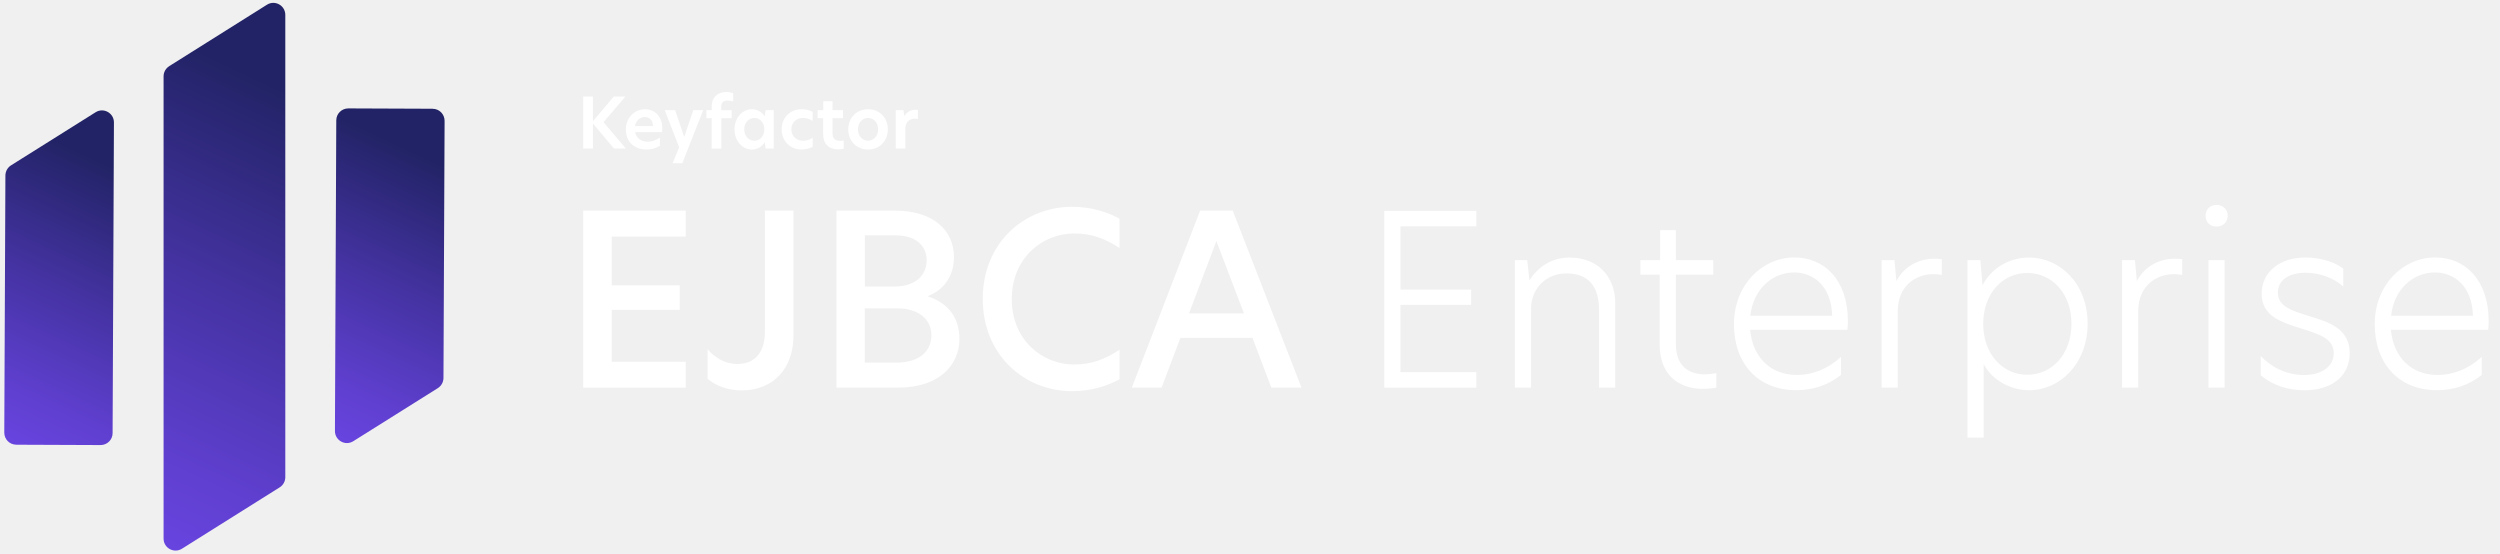
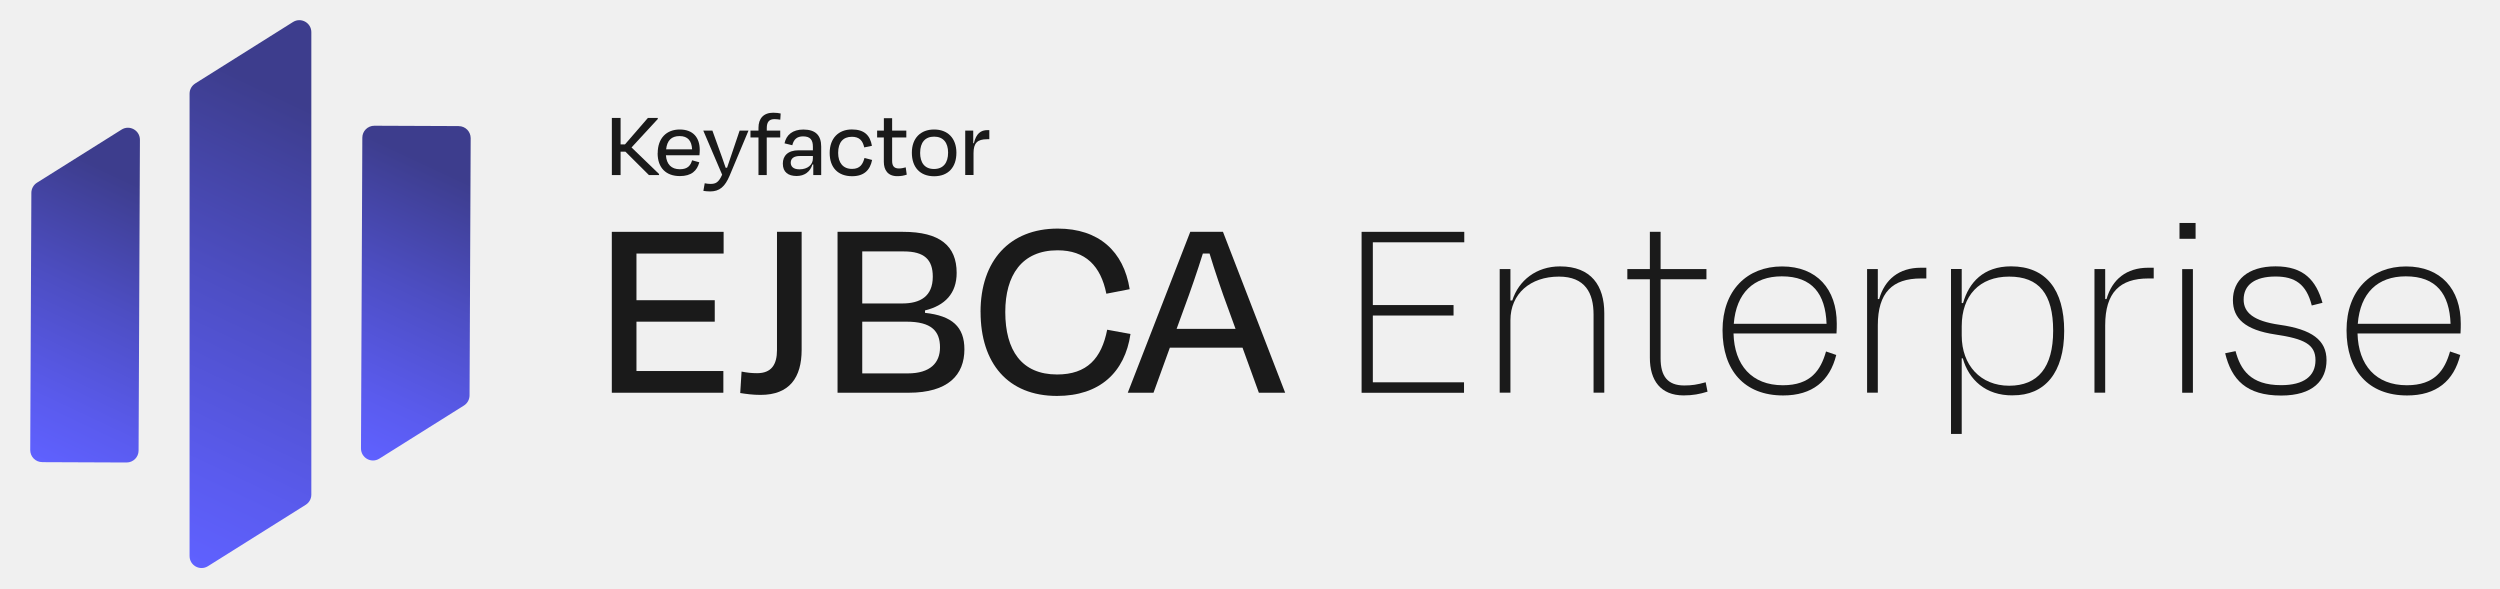
- <svg xmlns="http://www.w3.org/2000/svg" xmlns:xlink="http://www.w3.org/1999/xlink" id="a" width="578.17" height="128" viewBox="0 0 578.17 128">
+ <svg xmlns="http://www.w3.org/2000/svg" xmlns:xlink="http://www.w3.org/1999/xlink" id="a" width="578" height="136" viewBox="0 0 578 136">
  <defs>
-     <linearGradient id="b" x1="60.28" y1="28.72" x2="26.94" y2="100.23" gradientTransform="translate(-27.29 .65) rotate(.25)" gradientUnits="userSpaceOnUse">
-       <stop offset=".14" stop-color="#222366" />
-       <stop offset=".53" stop-color="#4533a3" />
-       <stop offset=".84" stop-color="#5e3fce" />
-       <stop offset="1" stop-color="#6844df" />
+     <linearGradient id="b" x1="57.82" y1="35.79" x2="24.47" y2="107.3" gradientTransform="translate(-18.79 -2.41) rotate(.25)" gradientUnits="userSpaceOnUse">
+       <stop offset=".14" stop-color="#3d3d8d" />
+       <stop offset=".5" stop-color="#4d4ec3" />
+       <stop offset=".83" stop-color="#5a5bee" />
+       <stop offset="1" stop-color="#5f61ff" />
    </linearGradient>
-     <linearGradient id="c" x1="-720.22" y1="362.47" x2="-687.16" y2="290.76" gradientTransform="translate(-617.31 386.28) rotate(-179.75)" xlink:href="#b" />
-     <linearGradient id="d" x1="105.83" y1="6.49" x2="53.12" y2="119.53" xlink:href="#b" />
+     <linearGradient id="c" x1="705.61" y1="4286.95" x2="738.67" y2="4215.24" gradientTransform="translate(797.57 4320.89) rotate(-179.75)" xlink:href="#b" />
+     <linearGradient id="d" x1="103.36" y1="13.56" x2="50.65" y2="126.6" xlink:href="#b" />
  </defs>
  <g>
-     <path d="M141.99,34.35l-4.86-5.78v5.78h-2.26v-12.03h2.26v5.72l4.83-5.72h2.68l-5.07,5.94,5.17,6.09h-2.75Z" fill="#fff" />
-     <path d="M153.1,30.56h-6.23c.31,1.42,1.45,2.21,2.92,2.21,.98,0,1.95-.36,2.83-.97v1.91c-.9,.57-1.95,.87-3.08,.87-3,0-4.8-1.92-4.8-4.63s1.99-4.68,4.41-4.68c2.21,0,4.02,1.55,4.02,4.49,0,.31-.03,.56-.06,.81Zm-2.07-1.4c-.03-1.37-.87-2.1-1.91-2.1-1.1,0-2.03,.81-2.28,2.1h4.18Z" fill="#fff" />
-     <path d="M157.8,37.74h-2.25l1.52-3.66-3.34-8.61h2.41l2.07,6.14h.05l2.08-6.14h2.29l-4.83,12.27Z" fill="#fff" />
-     <path d="M164.59,27.33h-1.23v-1.86h1.24v-1.03c0-1.7,1.21-3.16,3.33-3.16,.58,0,1.1,.1,1.63,.26v1.92c-.31-.11-.79-.21-1.26-.21-.98,0-1.5,.42-1.5,1.41v.82h2.41v1.86h-2.39v7.03h-2.23v-7.03Z" fill="#fff" />
-     <path d="M169.87,29.93c0-2.83,1.95-4.67,3.97-4.67,1.31,0,2.39,.65,3,1.66l.23-1.45h1.87v8.88h-1.87l-.23-1.45c-.61,1.02-1.7,1.68-3,1.68-2.02,0-3.97-1.86-3.97-4.65Zm6.88-.02c0-1.55-.98-2.63-2.29-2.63s-2.34,1.1-2.34,2.63,1,2.63,2.34,2.63,2.29-1.08,2.29-2.63Z" fill="#fff" />
-     <path d="M185.66,32.55c.71,0,1.53-.15,2.28-.68v2.08c-.71,.39-1.61,.63-2.57,.63-2.62,0-4.6-1.97-4.6-4.68s2-4.64,4.6-4.64c.9,0,1.82,.18,2.57,.61v2.1c-.74-.5-1.45-.69-2.29-.69-1.41,0-2.63,1-2.63,2.63s1.23,2.63,2.65,2.63Z" fill="#fff" />
-     <path d="M192.54,25.47h2.42v1.86h-2.42v3.59c0,1.2,.76,1.66,1.79,1.66,.24,0,.52-.03,.79-.08v1.91c-.29,.06-.69,.13-1.28,.13-2.21,0-3.47-1.32-3.47-3.5v-3.7h-1.29v-1.86h1.31v-2.07h2.15v2.07Z" fill="#fff" />
-     <path d="M196.17,29.91c0-2.73,2-4.65,4.59-4.65s4.57,1.92,4.57,4.65-1.97,4.67-4.57,4.67-4.59-1.94-4.59-4.67Zm6.91,0c0-1.68-1.13-2.63-2.32-2.63s-2.34,.95-2.34,2.63,1.15,2.63,2.34,2.63,2.32-.97,2.32-2.63Z" fill="#fff" />
-     <path d="M207.15,25.47h1.78l.23,1.36h.03c.6-1.1,1.66-1.45,2.45-1.45,.24,0,.45,.02,.65,.06v2.08c-.24-.05-.47-.07-.71-.07-1.11,0-2.2,.63-2.2,2.33v4.57h-2.23v-8.88Z" fill="#fff" />
+     <path d="m9.76,106.85l19.5.08c1.53,0,2.78-1.23,2.78-2.76l.31-71.85c0-2.18-2.39-3.52-4.24-2.36l-19.56,12.28c-.8.5-1.29,1.39-1.3,2.33l-.26,59.49c0,1.53,1.23,2.78,2.76,2.78Z" fill="url(#b)" />
+     <path d="m106.05,29.15l-19.5-.08c-1.53,0-2.78,1.23-2.78,2.76l-.31,71.85c0,2.18,2.39,3.52,4.24,2.36l19.56-12.28c.8-.5,1.29-1.39,1.3-2.33l.26-59.49c0-1.53-1.23-2.78-2.76-2.78Z" fill="url(#c)" />
+     <path d="m45.13,19.31c-.81.51-1.3,1.39-1.3,2.34v106.91c0,2.18,2.4,3.5,4.25,2.34l22.6-14.19c.81-.51,1.3-1.39,1.3-2.35V7.44c0-2.18-2.4-3.51-4.24-2.35l-22.61,14.21Z" fill="url(#d)" />
  </g>
  <g>
-     <path d="M134.87,48.71h23.71v6h-17.11v11.28h15.73v5.67h-15.73v11.99h17.11v6h-23.71V48.71Z" fill="#fff" />
-     <path d="M170.52,84.19c3.91,0,6.38-2.53,6.38-7.48v-28h6.6v28.93c0,7.37-4.46,12.65-12.05,12.65-2.92,0-5.83-.99-7.81-2.7v-6.82c1.65,1.87,3.91,3.41,6.88,3.41Z" fill="#fff" />
-     <path d="M221.89,78.31c0,6.11-4.67,11.33-14.19,11.33h-14.25V48.71h13.53c8.97,0,13.64,4.68,13.64,10.73,0,4.79-2.64,7.7-6.11,9.08,4.84,1.54,7.37,5.06,7.37,9.79Zm-21.89-12.05h6.88c4.79,0,7.43-2.59,7.43-6.05s-2.64-5.78-7.15-5.78h-7.15v11.83Zm15.4,11.28c0-3.91-3.25-6.22-7.81-6.22h-7.59v12.54h7.32c5.28,0,8.09-2.64,8.09-6.33Z" fill="#fff" />
-     <path d="M247.91,90.46c-10.95,0-20.63-8.31-20.63-21.34s9.68-21.29,20.63-21.29c4.68,0,8.25,1.26,11,2.75v6.77c-3.25-2.09-6.27-3.36-10.51-3.36-7.37,0-14.41,5.72-14.41,15.18s7.04,15.13,14.41,15.13c4.24,0,7.26-1.32,10.51-3.41v6.82c-2.75,1.48-6.33,2.75-11,2.75Z" fill="#fff" />
-     <path d="M294.01,89.64l-4.35-11.5h-16.67l-4.35,11.5h-6.88l15.79-40.93h7.54l15.9,40.93h-6.99Zm-19.03-17.16h12.71l-6.38-16.72-6.33,16.72Z" fill="#fff" />
-     <path d="M320.14,48.77h21.29v3.58h-17.55v14.63h16.34v3.52h-16.34v15.57h17.55v3.58h-21.29V48.77Z" fill="#fff" />
-     <path d="M373.55,70.17v19.47h-3.74v-17.88c0-5.78-2.64-8.53-7.59-8.53-4.57,0-8.14,3.41-8.14,8.2v18.21h-3.74v-29.48h2.86l.5,4.57h.11c1.65-2.75,4.9-5.17,9.13-5.17,6.38,0,10.62,4.18,10.62,10.62Z" fill="#fff" />
-     <path d="M387.58,60.16h8.64v3.36h-8.64v16.06c0,4.95,2.81,6.99,6.71,6.99,.83,0,1.71-.11,2.64-.28v3.36c-.33,.05-1.6,.28-3.14,.28-5.83,0-9.96-3.52-9.96-10.18v-16.23h-4.46v-3.36h4.57v-6.93h3.63v6.93Z" fill="#fff" />
-     <path d="M427.24,76.27h-22.5c.61,6.44,4.79,10.45,10.84,10.45,3.41,0,6.99-1.27,10.18-4.18v4.18c-3.03,2.37-6.49,3.52-10.34,3.52-8.75,0-14.41-6.05-14.41-15.24s6.6-15.46,13.97-15.46c6.82,0,12.38,5.06,12.38,14.74,0,.77-.05,1.38-.11,1.98Zm-3.52-3.25c-.17-6.93-4.4-10.01-8.8-10.01-5.01,0-9.46,3.85-10.12,10.01h18.92Z" fill="#fff" />
-     <path d="M435.16,60.16h2.97l.44,4.79h.05c2.04-3.91,5.94-5.12,8.58-5.12,.72,0,1.32,.05,1.87,.11v3.63c-.61-.11-1.27-.17-1.93-.17-4.07,0-8.25,2.7-8.25,8.58v17.66h-3.74v-29.48Z" fill="#fff" />
-     <path d="M455.02,60.16h2.97l.5,5.78c2.37-4.35,6.6-6.38,10.78-6.38,7.04,0,13.53,5.94,13.53,15.29s-6.49,15.4-13.53,15.4c-4.13,0-8.47-2.2-10.51-6.05v17h-3.74V60.16Zm24.04,14.69c0-6.99-4.51-11.72-10.23-11.72s-10.18,4.79-10.18,11.77,4.51,11.77,10.18,11.77,10.23-4.68,10.23-11.83Z" fill="#fff" />
-     <path d="M490.77,60.16h2.97l.44,4.79h.05c2.04-3.91,5.94-5.12,8.58-5.12,.72,0,1.32,.05,1.87,.11v3.63c-.61-.11-1.27-.17-1.93-.17-4.07,0-8.25,2.7-8.25,8.58v17.66h-3.74v-29.48Z" fill="#fff" />
-     <path d="M510.08,49.87c0-1.43,1.04-2.48,2.53-2.48s2.59,1.04,2.59,2.48-1.04,2.53-2.59,2.53-2.53-1.04-2.53-2.53Zm.66,10.29h3.74v29.48h-3.74v-29.48Z" fill="#fff" />
-     <path d="M541.93,62.14v4.13c-2.09-1.87-5.23-3.19-8.75-3.19-4.07,0-6.38,1.87-6.38,4.57,0,3.08,2.81,4.07,7.04,5.39,4.4,1.38,9.57,2.75,9.57,8.64,0,5.23-4.07,8.58-10.51,8.58-3.63,0-7.26-1.1-10.07-3.47v-4.46c2.26,2.42,5.78,4.4,10.01,4.4s6.88-2.09,6.88-5.01c0-3.3-3.03-4.35-7.43-5.72-4.95-1.54-9.24-2.97-9.24-8.09,0-4.84,3.96-8.36,10.18-8.36,3.3,0,6.66,.99,8.69,2.58Z" fill="#fff" />
-     <path d="M575.43,76.27h-22.5c.61,6.44,4.79,10.45,10.84,10.45,3.41,0,6.99-1.27,10.18-4.18v4.18c-3.03,2.37-6.49,3.52-10.34,3.52-8.75,0-14.41-6.05-14.41-15.24s6.6-15.46,13.97-15.46c6.82,0,12.38,5.06,12.38,14.74,0,.77-.05,1.38-.11,1.98Zm-3.52-3.25c-.17-6.93-4.4-10.01-8.8-10.01-5.01,0-9.46,3.85-10.12,10.01h18.92Z" fill="#fff" />
+     <path d="m144.58,35.06h-1.1v5.41h-2.02v-13.2h2.02v6.12h1.01l5.3-6.12h2.29v.24l-6.07,6.58,6.36,6.14v.24h-2.35l-5.43-5.41Z" fill="#1a1a1a" />
+     <path d="m152.06,35.42c0-3.43,2-5.48,5.1-5.48s4.62,1.89,4.62,4.73c0,.31-.02.77-.07,1.23h-7.75c.15,2.09,1.25,3.23,3.23,3.23,1.85,0,2.49-.92,2.82-2.07l1.67.46c-.51,1.96-1.83,3.19-4.49,3.19-3.19,0-5.15-1.89-5.15-5.3Zm1.94-.9h6.01c-.09-1.96-.99-3.06-2.88-3.06s-2.9,1.01-3.12,3.06Z" fill="#1a1a1a" />
+     <path d="m162.62,44.13l.31-1.76c.46.09.88.15,1.32.15,1.21,0,1.89-.31,2.71-2.13l-4.36-10.19h2.11l1.32,3.67c.48,1.34,1.21,3.3,1.74,4.91h.33c.55-1.65,1.21-3.54,1.65-4.88l1.25-3.7h2.05l-4.36,10.41c-1.08,2.55-2.33,3.65-4.51,3.65-.64,0-1.1-.07-1.56-.13Z" fill="#1a1a1a" />
+     <path d="m177.27,30.2h3.12v1.58h-3.12v8.69h-1.91v-8.69h-1.85v-1.58h1.85v-.66c0-2.09,1.12-3.48,3.41-3.48.77,0,1.3.09,1.72.18l-.09,1.43c-.48-.07-.9-.13-1.34-.13-1.25,0-1.78.7-1.78,2.05v.62Z" fill="#1a1a1a" />
+     <path d="m188.03,38.03h-.2c-.51,1.69-1.83,2.66-3.65,2.66-1.94,0-3.19-.88-3.19-2.86,0-1.78,1.14-3.08,3.65-3.08h3.3v-.84c0-1.54-.59-2.38-2.27-2.38-1.39,0-2.16.68-2.49,2.05l-1.8-.44c.42-1.98,1.89-3.19,4.36-3.19,2.86,0,4.12,1.39,4.12,3.94v6.58h-1.83v-2.44Zm-.09-1.39v-.57h-3.01c-1.34,0-2.11.53-2.11,1.54,0,.81.51,1.54,2.02,1.54,1.89,0,3.1-1.06,3.1-2.51Z" fill="#1a1a1a" />
+     <path d="m196.9,31.63c-1.94,0-3.12,1.25-3.12,3.72,0,2.27,1.12,3.7,3.21,3.7,1.89,0,2.51-1.14,2.88-2.53l1.76.46c-.46,2.35-1.87,3.76-4.62,3.76-3.23,0-5.19-1.96-5.19-5.37s2.05-5.44,5.13-5.44c2.88,0,4.22,1.36,4.64,3.78l-1.78.37c-.35-1.52-1.06-2.46-2.9-2.46Z" fill="#1a1a1a" />
+     <path d="m204.35,31.78h-1.56v-1.58h1.56v-2.88h1.91v2.88h3.28v1.58h-3.28v5.41c0,1.17.44,1.76,1.58,1.76.55,0,1.01-.11,1.56-.26l.24,1.69c-.7.22-1.25.35-2.2.35-2.16,0-3.1-1.41-3.1-3.32v-5.63Z" fill="#1a1a1a" />
+     <path d="m210.82,35.31c0-3.37,2.02-5.37,5.15-5.37s5.15,2,5.15,5.37-1.89,5.44-5.15,5.44-5.15-2.09-5.15-5.44Zm1.91-.02c0,2.31,1.03,3.78,3.21,3.78s3.26-1.47,3.26-3.78-1.12-3.7-3.23-3.7-3.23,1.39-3.23,3.7Z" fill="#1a1a1a" />
+     <path d="m223.16,40.48v-10.28h1.85v2.9l.15.02c.53-2.24,1.58-3.04,3.17-3.04h.4v2.11h-.53c-2.22,0-3.12.88-3.12,3.19v5.08h-1.92Z" fill="#1a1a1a" />
  </g>
  <g>
-     <path d="M3.76,102.85l19.5,.08c1.53,0,2.78-1.23,2.78-2.76l.31-71.85c0-2.18-2.39-3.52-4.24-2.36L2.55,38.24c-.8,.5-1.29,1.39-1.3,2.33l-.26,59.49c0,1.53,1.23,2.78,2.76,2.78Z" fill="url(#b)" />
-     <path d="M100.05,25.15l-19.5-.08c-1.53,0-2.78,1.23-2.78,2.76l-.31,71.85c0,2.18,2.39,3.52,4.24,2.36l19.56-12.28c.8-.5,1.29-1.39,1.3-2.33l.26-59.49c0-1.53-1.23-2.78-2.76-2.78Z" fill="url(#c)" />
-     <path d="M39.13,15.31c-.81,.51-1.3,1.39-1.3,2.34V124.56c0,2.18,2.4,3.5,4.25,2.34l22.6-14.19c.81-.51,1.3-1.39,1.3-2.35V3.44c0-2.18-2.4-3.51-4.24-2.35l-22.61,14.21Z" fill="url(#d)" />
+     <path d="m141.45,53.6h25.85v5.02h-20.15v10.79h18.1v4.96h-18.1v11.41h20.09v5.02h-25.79v-37.2Z" fill="#1a1a1a" />
+     <path d="m179.64,53.6h5.7v27.28c0,6.39-2.79,10.42-9.49,10.42-1.74,0-3.16-.19-4.71-.43l.31-4.96c1.3.25,2.29.37,3.6.37,3.29,0,4.59-1.98,4.59-5.33v-27.34Z" fill="#1a1a1a" />
+     <path d="m193.65,53.6h15.13c8.49,0,12.4,3.22,12.4,9.49,0,4.77-2.73,7.56-7.32,8.68v.56c6.26.68,9.11,3.22,9.11,8.43,0,5.89-3.72,10.04-12.9,10.04h-16.43v-37.2Zm5.7,4.53v12.03h9.24c4.22,0,7.07-1.67,7.07-6.2,0-3.91-1.92-5.83-6.7-5.83h-9.61Zm0,16.24v11.96h10.54c5.15,0,7.44-2.42,7.44-6.01,0-3.78-1.98-5.95-7.75-5.95h-10.23Z" fill="#1a1a1a" />
+     <path d="m226.7,72.13c0-11.84,6.7-19.28,17.86-19.28,9.49,0,15.25,5.27,16.62,14.01l-5.39,1.05c-1.3-6.45-4.84-10.04-11.28-10.04-8.31,0-12.09,5.83-12.09,14.26,0,8.87,3.78,14.45,11.97,14.45,6.94,0,10.29-3.72,11.59-10.35l5.39.99c-1.3,8.87-7.13,14.32-16.99,14.32-11.35,0-17.67-7.56-17.67-19.41Z" fill="#1a1a1a" />
+     <path d="m287.27,80.38h-16.8l-3.78,10.42h-5.95l14.45-37.2h7.56l14.38,37.2h-6.08l-3.78-10.42Zm-15.25-4.34h13.64l-1.67-4.59c-1.55-4.15-3.16-8.93-4.34-12.83h-1.55c-1.24,3.97-2.85,8.68-4.4,12.83l-1.67,4.59Z" fill="#1a1a1a" />
+     <path d="m314.8,53.6h23.74v2.42h-21.14v14.51h18.66v2.42h-18.66v15.44h21.08v2.42h-23.68v-37.2Z" fill="#1a1a1a" />
+     <path d="m349.21,90.79h-2.48v-28.58h2.48v7.25h.43c1.49-4.65,5.58-7.87,11.04-7.87,7.25,0,10.23,4.53,10.23,10.79v18.41h-2.48v-18.1c0-4.9-1.92-8.74-8-8.74-6.63,0-11.22,3.97-11.22,10.1v16.74Z" fill="#1a1a1a" />
+     <path d="m381.45,64.57h-5.21v-2.36h5.21v-8.62h2.48v8.62h10.6v2.36h-10.6v18.29c0,4.09,1.61,6.26,5.46,6.26,1.8,0,2.98-.19,4.96-.74l.43,2.17c-1.8.56-3.41.87-5.52.87-5.33,0-7.81-3.47-7.81-8.68v-18.17Z" fill="#1a1a1a" />
+     <path d="m398.25,76.35c0-9.24,5.7-14.75,13.76-14.75s12.65,5.27,12.65,13.21c0,.37,0,1.49-.06,2.29h-23.81c.19,7.32,4.22,11.97,11.41,11.97,6.45,0,8.74-3.47,9.98-7.81l2.36.81c-1.49,6.01-5.52,9.36-12.28,9.36-8.99,0-14.01-5.83-14.01-15.07Zm2.6-1.49h21.45c-.25-6.88-3.29-10.97-10.35-10.97-6.51,0-10.54,3.84-11.1,10.97Z" fill="#1a1a1a" />
+     <path d="m431.67,90.79v-28.58h2.48v6.94h.31c1.3-4.59,4.65-7.25,9.61-7.25h1.3v2.48h-1.24c-6.57,0-9.98,3.22-9.98,10.85v15.56h-2.48Z" fill="#1a1a1a" />
+     <path d="m465.33,91.41c-6.26.06-10.17-3.66-11.53-8.56h-.25v17.48h-2.48v-38.13h2.48v7.87h.31c1.36-4.77,4.71-8.49,11.1-8.49,8,0,12.28,5.33,12.28,14.94s-4.46,14.94-11.9,14.88Zm9.36-14.94c0-8.55-3.29-12.52-10.17-12.52s-10.97,4.4-10.97,11.47v2.17c0,6.82,4.34,11.59,10.97,11.59s10.17-4.22,10.17-12.71Z" fill="#1a1a1a" />
+     <path d="m484.24,90.79v-28.58h2.48v6.94h.31c1.3-4.59,4.65-7.25,9.61-7.25h1.3v2.48h-1.24c-6.57,0-9.98,3.22-9.98,10.85v15.56h-2.48Z" fill="#1a1a1a" />
+     <path d="m503.9,55.21v-3.66h3.72v3.66h-3.72Zm.62,35.59v-28.58h2.48v28.58h-2.48Z" fill="#1a1a1a" />
+     <path d="m514.44,81.68l2.42-.5c1.12,4.22,3.41,7.87,10.54,7.87,5.27,0,7.94-2.11,7.94-5.77s-2.6-4.96-9.3-5.95c-7.01-1.05-9.79-3.72-9.79-7.94,0-4.53,3.35-7.81,9.86-7.81s9.36,3.22,10.85,8.43l-2.48.62c-1.24-4.96-3.91-6.7-8.37-6.7-4.84,0-7.38,1.98-7.38,5.33,0,2.98,2.23,4.96,8.31,5.83,7.44,1.05,10.85,3.53,10.85,8.18s-3.1,8.18-10.48,8.18c-8.06,0-11.47-3.66-12.96-9.8Z" fill="#1a1a1a" />
+     <path d="m542.52,76.35c0-9.24,5.7-14.75,13.76-14.75s12.65,5.27,12.65,13.21c0,.37,0,1.49-.06,2.29h-23.81c.19,7.32,4.22,11.97,11.41,11.97,6.45,0,8.74-3.47,9.98-7.81l2.36.81c-1.49,6.01-5.52,9.36-12.28,9.36-8.99,0-14.01-5.83-14.01-15.07Zm2.6-1.49h21.45c-.25-6.88-3.29-10.97-10.35-10.97-6.51,0-10.54,3.84-11.1,10.97Z" fill="#1a1a1a" />
  </g>
</svg>
